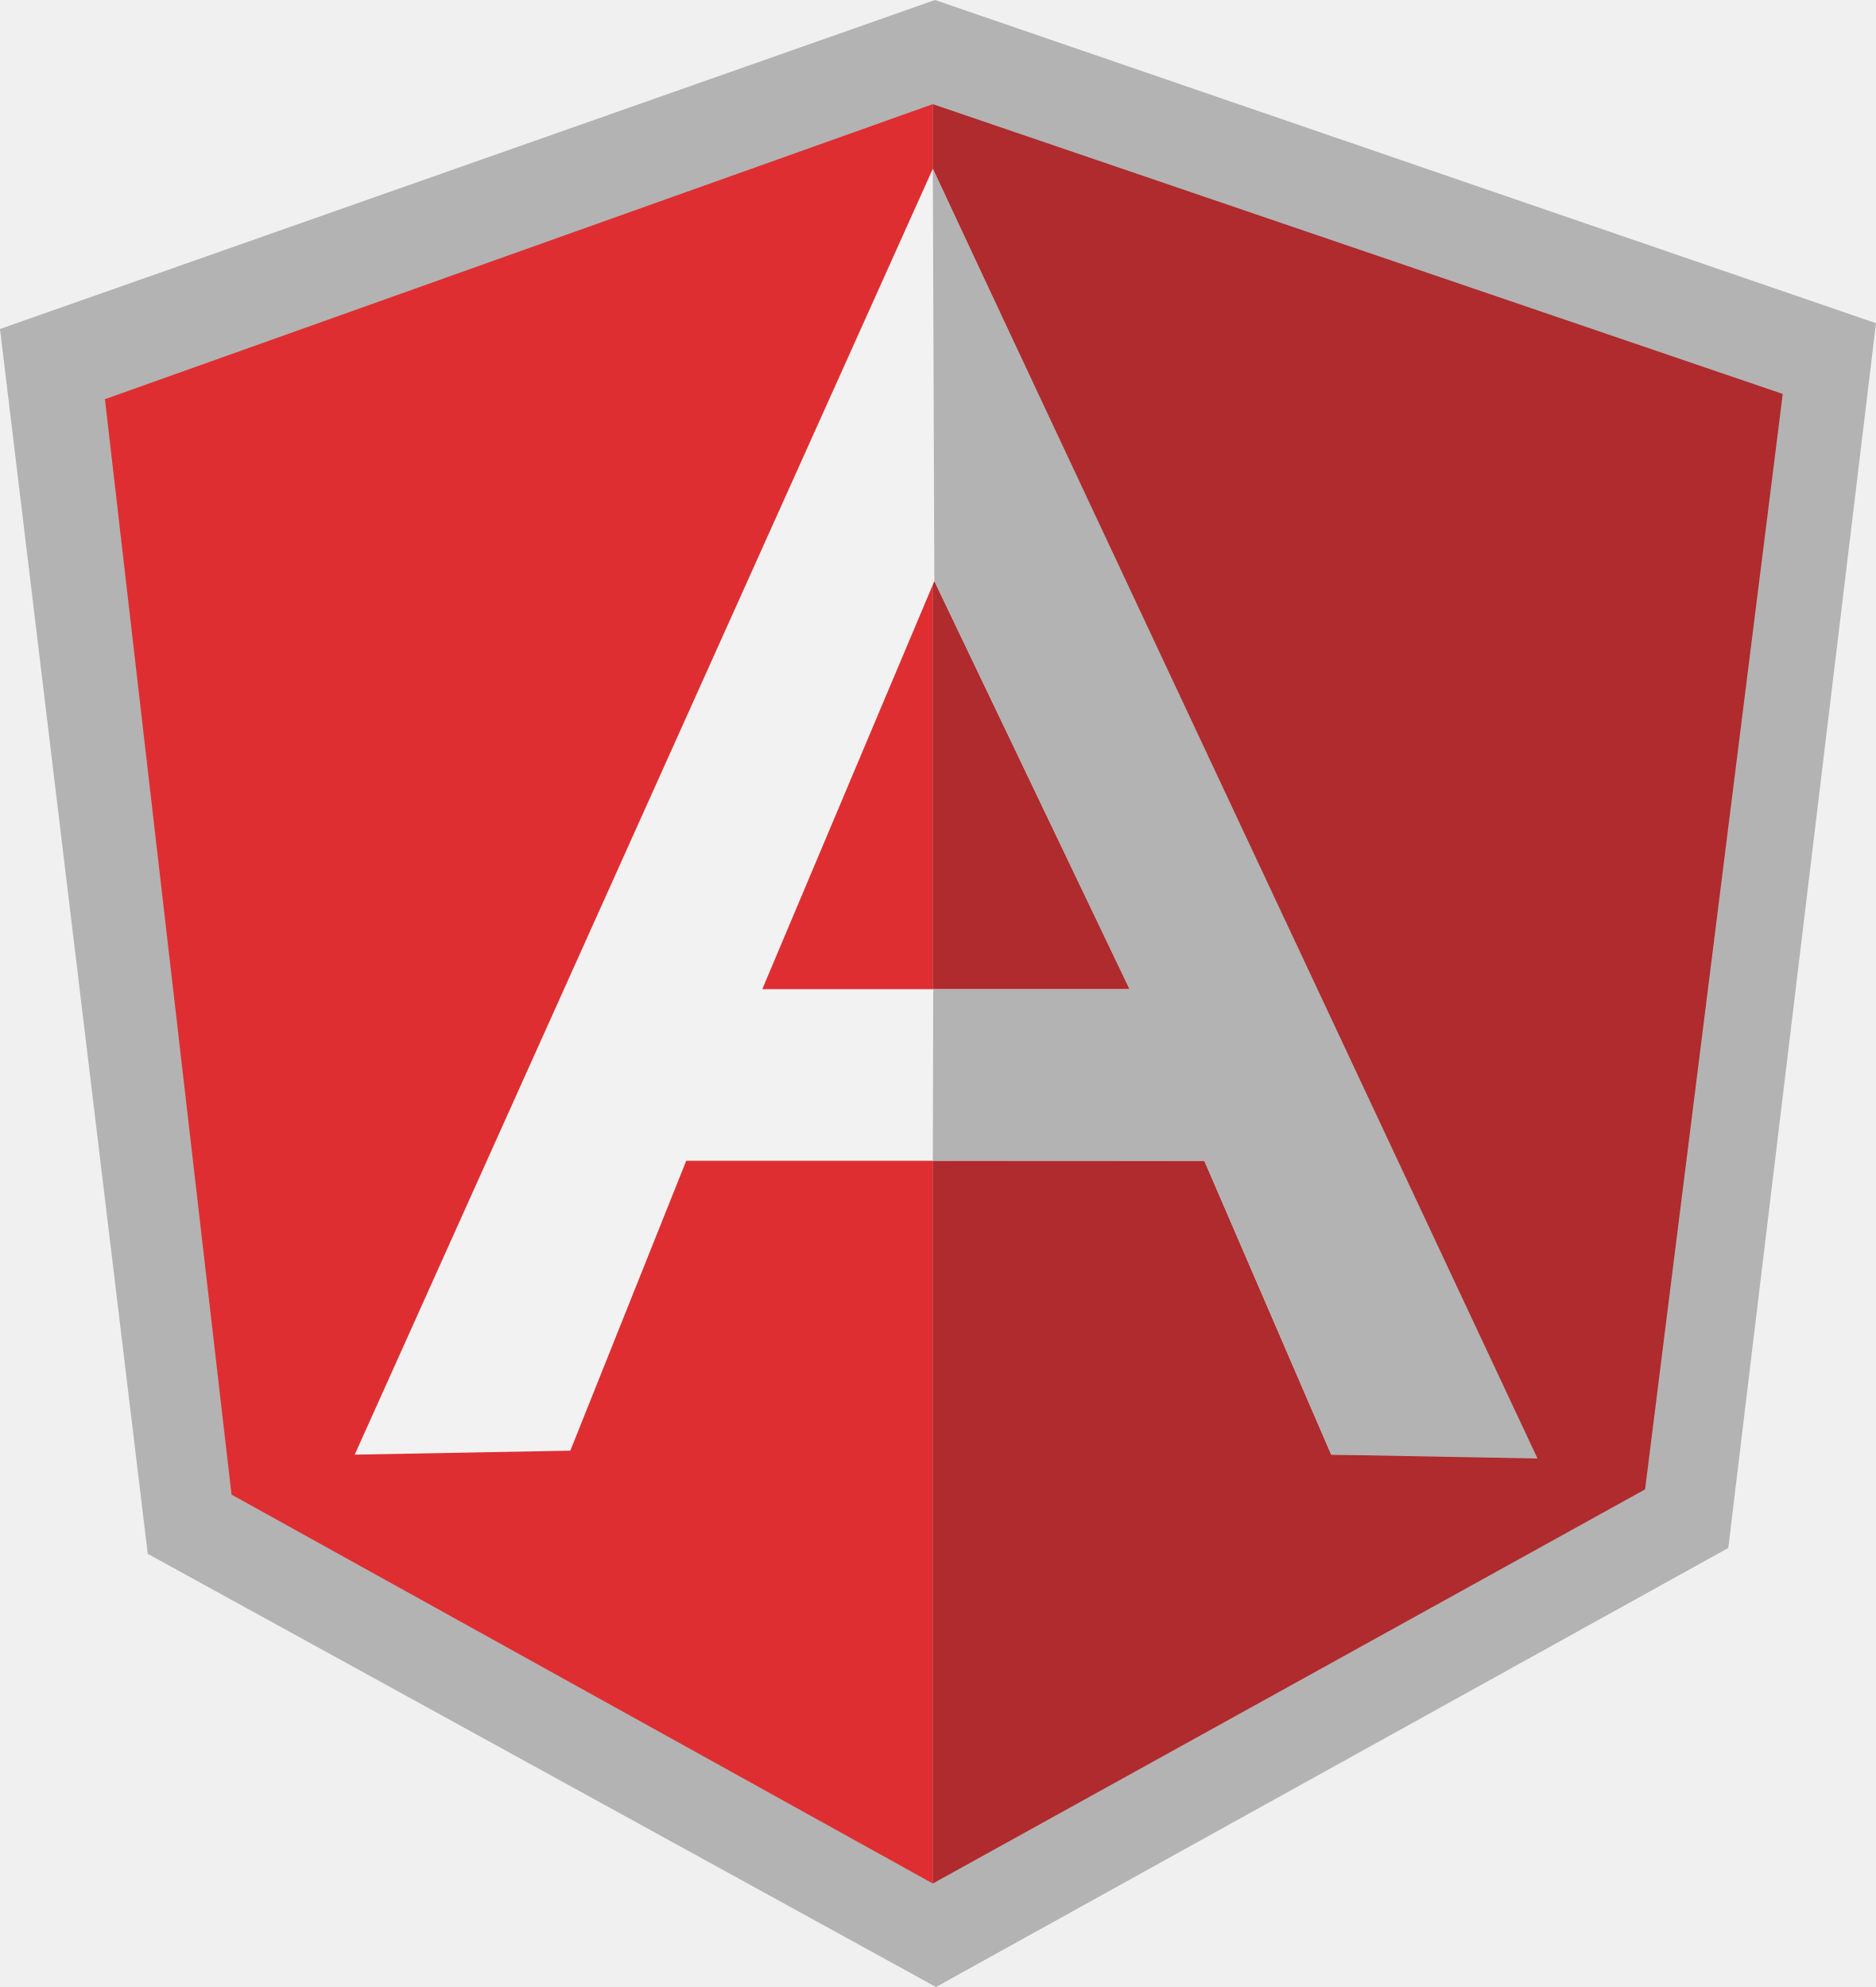
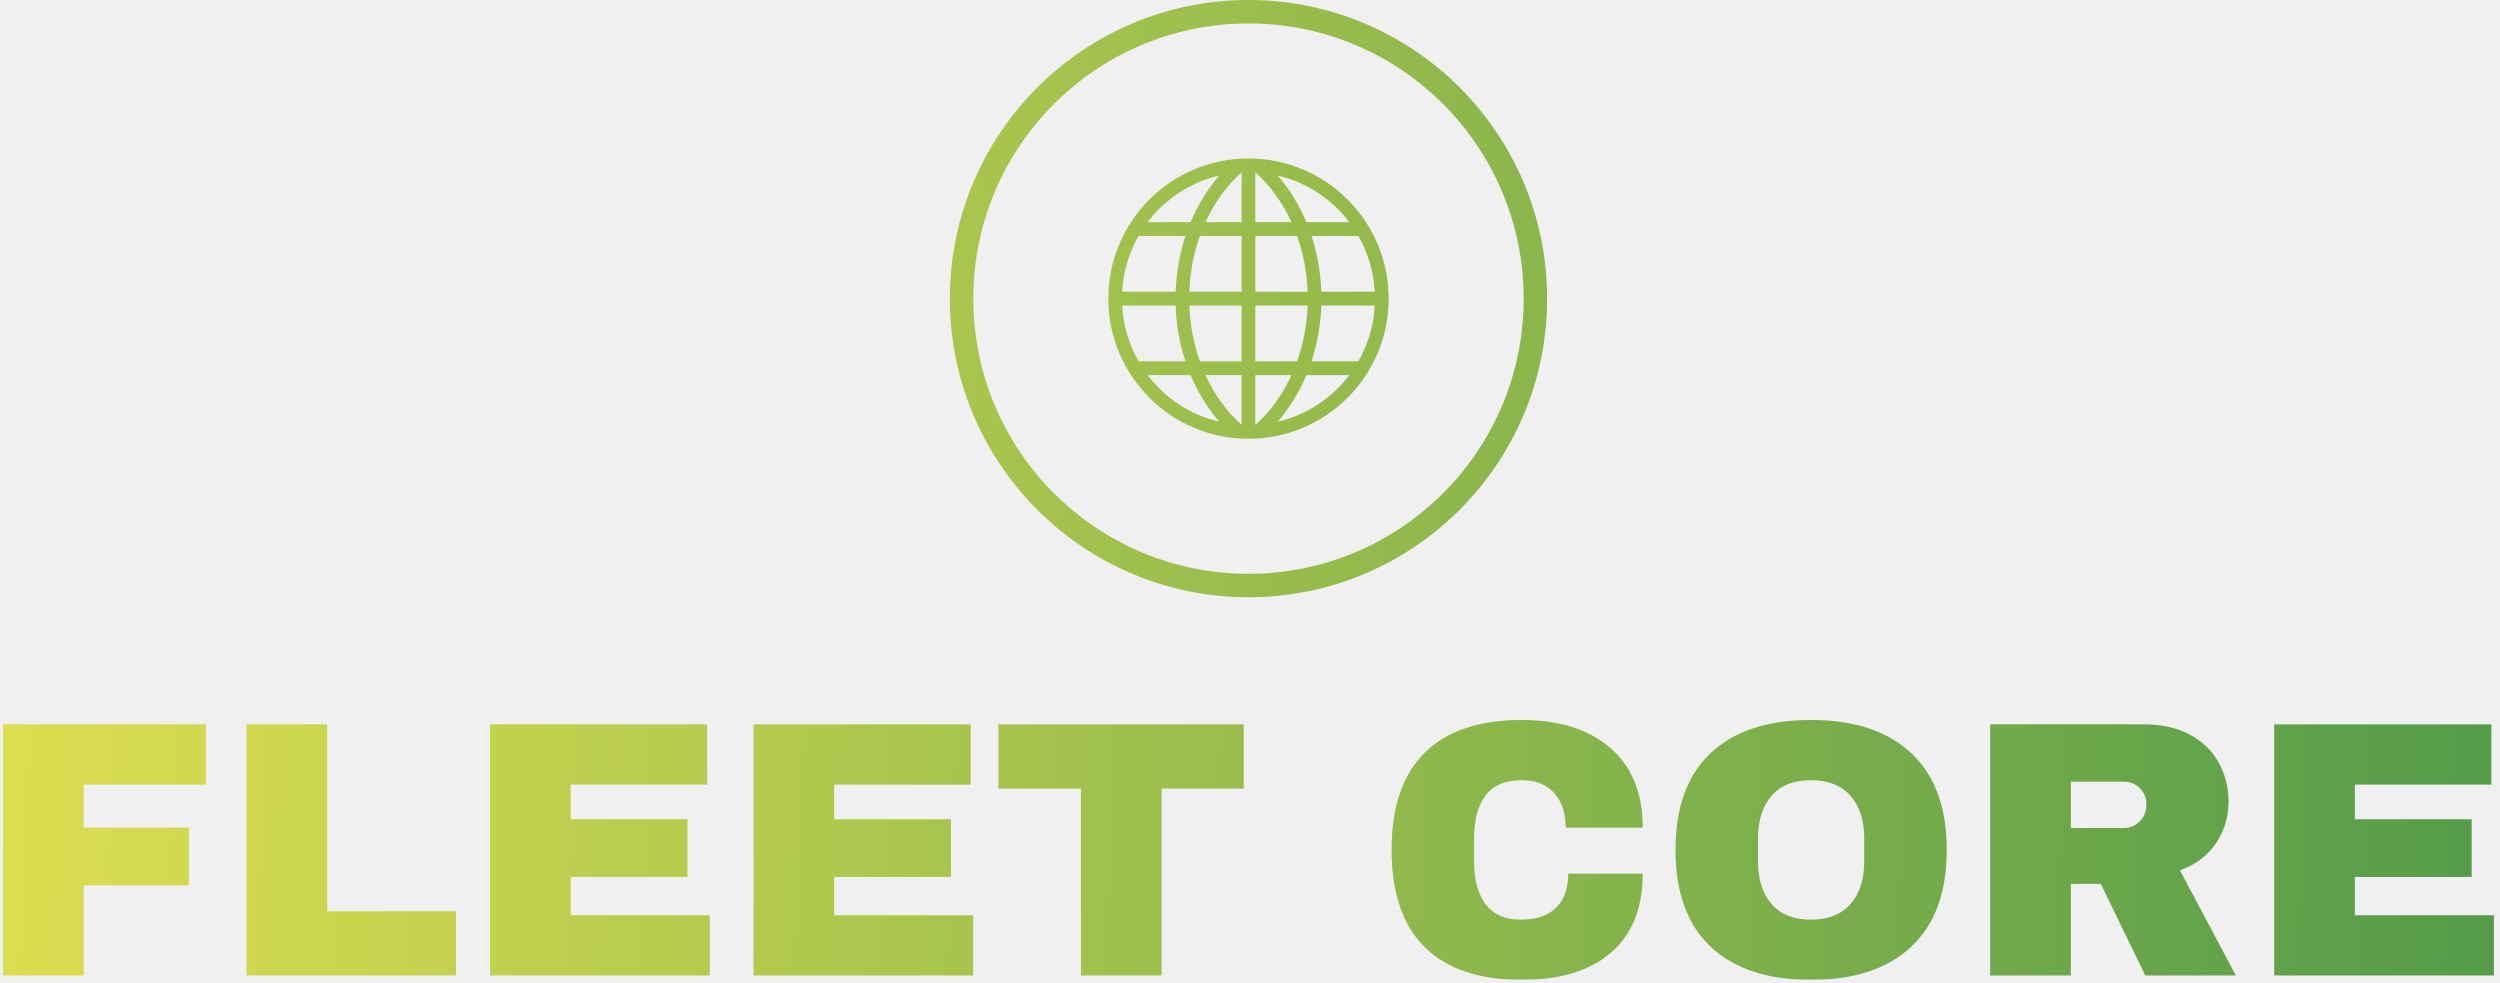
- <svg xmlns="http://www.w3.org/2000/svg" id="svg2" version="1.1" viewBox="0 0 335.881 355.809" width="335" xml:space="preserve">
-   <defs id="defs6" />
-   <g id="g10" transform="matrix(1.25,0,0,-1.25,-188.8462,636.7188)">
-     <g id="g12" transform="scale(0.1,0.1)">
-       <path d="M 2850,5093.75 1510.77,4622.45 1722.39,2867.82 2851.42,2247.28 3986.27,2876.23 4197.82,4630.79 2850,5093.75 z" style="fill:#b3b3b3;fill-opacity:1;fill-rule:nonzero;stroke:none" id="path14" />
-       <path d="m 4064.25,4529.39 -1217.38,415.13 0,-2548.98 1020.22,564.62 197.16,1569.23 z" style="fill:#af2b2d;fill-opacity:1;fill-rule:nonzero;stroke:none" id="path16" />
-       <path d="m 1661.05,4521.89 181.34,-1569.22 1004.47,-557.13 0,2549.03 -1185.81,-422.68 z" style="fill:#df2e31;fill-opacity:1;fill-rule:nonzero;stroke:none" id="path18" />
-       <path d="m 3129.05,3676.7 -279.96,584.64 -246.46,-584.64 526.42,0 z m 106.74,-245.83 -742.11,0 -166.02,-415.26 -308.82,-5.71 828.04,1842.06 856.9,-1842.06 -286.23,0 -181.76,420.97 z" style="fill:#f2f2f2;fill-opacity:1;fill-rule:nonzero;stroke:none" id="path20" />
-       <path d="m 2846.87,4851.96 2.21,-590.62 279.67,-585.09 -281.25,0 -0.63,-245 388.9,-0.38 181.77,-421.04 295.49,-5.48 -866.16,1847.61 z" style="fill:#b3b3b3;fill-opacity:1;fill-rule:nonzero;stroke:none" id="path22" />
-     </g>
+ <svg xmlns="http://www.w3.org/2000/svg" version="1.1" width="1000" height="393" viewBox="0 0 1000 393">
+   <g transform="matrix(1,0,0,1,-0.6060606,-0.5251056)">
+     <svg viewBox="0 0 396 156" data-background-color="#ffffff" preserveAspectRatio="xMidYMid meet" height="393" width="1000">
+       <g id="tight-bounds" transform="matrix(1,0,0,1,0.24,0.2084389)">
+         <svg viewBox="0 0 395.52 155.583" height="155.583" width="395.52">
+           <g>
+             <svg viewBox="0 0 395.52 155.583" height="155.583" width="395.52">
+               <g transform="matrix(1,0,0,1,0,114.3155)">
+                 <svg viewBox="0 0 395.52 41.268" height="41.268" width="395.52">
+                   <g id="textblocktransform">
+                     <svg viewBox="0 0 395.52 41.268" height="41.268" width="395.52" id="textblock">
+                       <g>
+                         <svg viewBox="0 0 395.52 41.268" height="41.268" width="395.52">
+                           <g transform="matrix(1,0,0,1,0,0)">
+                             <svg width="395.52" viewBox="3.7 -35 341.18 35.6" height="41.268" data-palette-color="url(#f8b39cdd-2f20-436b-ac47-74ed3c0d9e40)" />
+                           </g>
+                         </svg>
+                       </g>
+                     </svg>
+                   </g>
+                 </svg>
+               </g>
+               <g transform="matrix(1,0,0,1,150.3445,0)">
+                 <svg viewBox="0 0 94.831 94.831" height="94.831" width="94.831">
+                   <g>
+                     <svg />
+                   </g>
+                   <g id="icon-0">
+                     <svg viewBox="0 0 94.831 94.831" height="94.831" width="94.831">
+                       <g />
+                       <g transform="matrix(1,0,0,1,25.16116,25.16116)">
+                         <svg viewBox="0 0 44.509 44.509" height="44.509" width="44.509">
+                           <g>
+                             <svg version="1.0" x="0" y="0" viewBox="0 0 100 100" enable-background="new 0 0 100 100" xml:space="preserve" height="44.509" width="44.509" class="icon-z$-0" data-fill-palette-color="accent" id="z$-0" />
+                           </g>
+                         </svg>
+                       </g>
+                     </svg>
+                   </g>
+                 </svg>
+               </g>
+               <g />
+             </svg>
+           </g>
+           <defs />
+           <mask id="17b7ddb7-6094-46f4-8a65-d50814e60ddb">
+             <g id="SvgjsG1011">
+               <svg viewBox="0 0 395.52 155.583" height="155.583" width="395.52">
+                 <g>
+                   <svg viewBox="0 0 395.52 155.583" height="155.583" width="395.52">
+                     <g transform="matrix(1,0,0,1,0,114.3155)">
+                       <svg viewBox="0 0 395.52 41.268" height="41.268" width="395.52">
+                         <g id="SvgjsG1010">
+                           <svg viewBox="0 0 395.52 41.268" height="41.268" width="395.52" id="SvgjsSvg1009">
+                             <g>
+                               <svg viewBox="0 0 395.52 41.268" height="41.268" width="395.52">
+                                 <g transform="matrix(1,0,0,1,0,0)">
+                                   <svg width="395.52" viewBox="3.7 -35 341.18 35.6" height="41.268" data-palette-color="url(#f8b39cdd-2f20-436b-ac47-74ed3c0d9e40)">
+                                     <path d="M3.7 0L3.7-34.4 31.5-34.4 31.5-26.15 14.75-26.15 14.75-20.25 29.15-20.25 29.15-12.35 14.75-12.35 14.75 0 3.7 0ZM37.05 0L37.05-34.4 48.1-34.4 48.1-8.8 65.75-8.8 65.75 0 37.05 0ZM70.4 0L70.4-34.4 100.15-34.4 100.15-26.15 81.45-26.15 81.45-21.4 97.45-21.4 97.45-13.5 81.45-13.5 81.45-8.25 100.5-8.25 100.5 0 70.4 0ZM106.49 0L106.49-34.4 136.24-34.4 136.24-26.15 117.54-26.15 117.54-21.4 133.54-21.4 133.54-13.5 117.54-13.5 117.54-8.25 136.59-8.25 136.59 0 106.49 0ZM173.64-25.6L162.39-25.6 162.39 0 151.34 0 151.34-25.6 140.04-25.6 140.04-34.4 173.64-34.4 173.64-25.6ZM211.74-35Q219.39-35 223.84-31.18 228.29-27.35 228.29-20.25L228.29-20.25 217.74-20.25Q217.74-23.25 216.16-25 214.59-26.75 211.69-26.75L211.69-26.75Q208.34-26.75 206.76-24.65 205.19-22.55 205.19-18.8L205.19-18.8 205.19-15.6Q205.19-11.9 206.76-9.78 208.34-7.65 211.59-7.65L211.59-7.65Q214.79-7.65 216.44-9.3 218.09-10.95 218.09-13.95L218.09-13.95 228.29-13.95Q228.29-6.9 223.96-3.15 219.64 0.6 211.74 0.6L211.74 0.6Q202.94 0.6 198.41-3.9 193.89-8.4 193.89-17.2L193.89-17.2Q193.89-26 198.41-30.5 202.94-35 211.74-35L211.74-35ZM251.33-35Q260.23-35 265.08-30.45 269.93-25.9 269.93-17.2L269.93-17.2Q269.93-8.5 265.08-3.95 260.23 0.6 251.33 0.6L251.33 0.6Q242.43 0.6 237.61-3.93 232.78-8.45 232.78-17.2L232.78-17.2Q232.78-25.95 237.61-30.48 242.43-35 251.33-35L251.33-35ZM251.33-26.75Q247.78-26.75 245.93-24.6 244.08-22.45 244.08-18.8L244.08-18.8 244.08-15.6Q244.08-11.95 245.93-9.8 247.78-7.65 251.33-7.65L251.33-7.65Q254.88-7.65 256.76-9.8 258.63-11.95 258.63-15.6L258.63-15.6 258.63-18.8Q258.63-22.45 256.76-24.6 254.88-26.75 251.33-26.75L251.33-26.75ZM308.53-23.85Q308.53-20.7 306.83-18.15 305.13-15.6 301.88-14.4L301.88-14.4 309.53 0 297.13 0 291.03-12.55 286.93-12.55 286.93 0 275.88 0 275.88-34.4 296.93-34.4Q300.63-34.4 303.25-32.98 305.88-31.55 307.2-29.13 308.53-26.7 308.53-23.85L308.53-23.85ZM297.28-23.4Q297.28-24.75 296.38-25.65 295.48-26.55 294.18-26.55L294.18-26.55 286.93-26.55 286.93-20.2 294.18-20.2Q295.48-20.2 296.38-21.13 297.28-22.05 297.28-23.4L297.28-23.4ZM314.78 0L314.78-34.4 344.53-34.4 344.53-26.15 325.83-26.15 325.83-21.4 341.83-21.4 341.83-13.5 325.83-13.5 325.83-8.25 344.88-8.25 344.88 0 314.78 0Z" opacity="1" transform="matrix(1,0,0,1,0,0)" fill="white" class="wordmark-text-0" id="SvgjsPath1008" />
+                                   </svg>
+                                 </g>
+                               </svg>
+                             </g>
+                           </svg>
+                         </g>
+                       </svg>
+                     </g>
+                     <g transform="matrix(1,0,0,1,150.3445,0)">
+                       <svg viewBox="0 0 94.831 94.831" height="94.831" width="94.831">
+                         <g>
+                           <svg />
+                         </g>
+                         <g id="SvgjsG1007">
+                           <svg viewBox="0 0 94.831 94.831" height="94.831" width="94.831">
+                             <g />
+                             <g transform="matrix(1,0,0,1,25.16116,25.16116)">
+                               <svg viewBox="0 0 44.509 44.509" height="44.509" width="44.509">
+                                 <g>
+                                   <svg version="1.0" x="0" y="0" viewBox="0 0 100 100" enable-background="new 0 0 100 100" xml:space="preserve" height="44.509" width="44.509" class="icon-z$-0" data-fill-palette-color="accent" id="SvgjsSvg1006" />
+                                 </g>
+                               </svg>
+                             </g>
+                           </svg>
+                         </g>
+                       </svg>
+                     </g>
+                     <g />
+                   </svg>
+                 </g>
+                 <defs>
+                   <mask />
+                 </defs>
+               </svg>
+             </g>
+           </mask>
+           <linearGradient x1="0" x2="1" y1="0.578" y2="0.595" id="f8b39cdd-2f20-436b-ac47-74ed3c0d9e40">
+             <stop stop-color="#dede50" offset="0" />
+             <stop stop-color="#559c49" offset="1" />
+           </linearGradient>
+           <rect width="395.52" height="155.583" fill="url(#f8b39cdd-2f20-436b-ac47-74ed3c0d9e40)" mask="url(#17b7ddb7-6094-46f4-8a65-d50814e60ddb)" data-fill-palette-color="primary" />
+           <mask id="ace76ccb-c250-47e9-ae4b-882dcd33d27a">
+             <g id="SvgjsG1022">
+               <svg viewBox="0 0 395.52 155.583" height="155.583" width="395.52">
+                 <g>
+                   <svg viewBox="0 0 395.52 155.583" height="155.583" width="395.52">
+                     <g transform="matrix(1,0,0,1,0,114.3155)">
+                       <svg viewBox="0 0 395.52 41.268" height="41.268" width="395.52">
+                         <g id="SvgjsG1021">
+                           <svg viewBox="0 0 395.52 41.268" height="41.268" width="395.52" id="SvgjsSvg1020">
+                             <g>
+                               <svg viewBox="0 0 395.52 41.268" height="41.268" width="395.52">
+                                 <g transform="matrix(1,0,0,1,0,0)">
+                                   <svg width="395.52" viewBox="3.7 -35 341.18 35.6" height="41.268" data-palette-color="url(#f8b39cdd-2f20-436b-ac47-74ed3c0d9e40)" />
+                                 </g>
+                               </svg>
+                             </g>
+                           </svg>
+                         </g>
+                       </svg>
+                     </g>
+                     <g transform="matrix(1,0,0,1,150.3445,0)">
+                       <svg viewBox="0 0 94.831 94.831" height="94.831" width="94.831">
+                         <g>
+                           <svg />
+                         </g>
+                         <g id="SvgjsG1019">
+                           <svg viewBox="0 0 94.831 94.831" height="94.831" width="94.831">
+                             <g>
+                               <path d="M0 47.415c0-26.187 21.229-47.415 47.415-47.415 26.187 0 47.415 21.229 47.416 47.415 0 26.187-21.229 47.415-47.416 47.416-26.187 0-47.415-21.229-47.415-47.416zM47.415 91.109c24.131 0 43.694-19.562 43.694-43.694 0-24.131-19.562-43.694-43.694-43.693-24.131 0-43.694 19.562-43.693 43.693 0 24.131 19.562 43.694 43.693 43.694z" fill="white" stroke="transparent" />
+                             </g>
+                             <g transform="matrix(1,0,0,1,25.16116,25.16116)">
+                               <svg viewBox="0 0 44.509 44.509" height="44.509" width="44.509">
+                                 <g>
+                                   <svg version="1.0" x="0" y="0" viewBox="0 0 100 100" enable-background="new 0 0 100 100" xml:space="preserve" height="44.509" width="44.509" class="icon-z$-0" data-fill-palette-color="accent" id="SvgjsSvg1018">
+                                     <path d="M100 50C100 77.614 77.614 100 50 100 22.386 100 0 77.614 0 50 0 22.386 22.386 0 50 0 77.614 0 100 22.386 100 50zM24.024 47.545c0.231-7.002 1.444-13.7 3.478-19.893l-16.703-0.019C7.412 33.56 5.328 40.327 4.941 47.545H24.024zM47.559 27.635H32.673c-2.218 6.213-3.523 12.898-3.77 19.91h18.655V27.635zM47.559 4.937c-5.256 4.698-9.693 10.769-12.899 17.772h12.899V4.937zM14.032 22.708H29.35c2.577-6.159 6.12-11.869 10.201-16.596C29.015 8.488 20.001 14.842 14.032 22.708zM95.059 47.545c-0.387-7.219-2.472-13.985-5.858-19.912l-16.705 0.019c2.035 6.193 3.248 12.891 3.479 19.893H95.059zM52.441 47.545h18.656c-0.247-7.012-1.553-13.697-3.771-19.91H52.441V47.545zM52.441 22.708h12.9c-3.207-7.003-7.644-13.074-12.9-17.772V22.708zM60.448 6.113C64.53 10.84 68.074 16.55 70.65 22.708h15.318C80 14.842 70.987 8.488 60.448 6.113zM4.941 52.455c0.387 7.217 2.471 13.985 5.858 19.91l16.703-0.018c-2.034-6.192-3.247-12.891-3.478-19.893H4.941zM47.559 52.455H28.903c0.247 7.013 1.552 13.697 3.77 19.91h14.886V52.455zM47.559 77.292H34.659c3.207 7.004 7.643 13.074 12.899 17.771V77.292zM39.551 93.887c-4.081-4.729-7.625-10.437-10.201-16.596H14.032C20.001 85.157 29.015 91.511 39.551 93.887zM75.974 52.455c-0.23 7.002-1.443 13.7-3.479 19.893l16.705 0.018c3.387-5.925 5.472-12.693 5.858-19.91H75.974zM52.441 72.365h14.886c2.218-6.213 3.523-12.897 3.771-19.91H52.441V72.365zM52.441 95.063c5.257-4.697 9.693-10.768 12.9-17.771h-12.9V95.063zM85.968 77.292H70.65c-2.576 6.159-6.12 11.867-10.202 16.596C70.987 91.511 80 85.157 85.968 77.292z" fill="white" />
+                                   </svg>
+                                 </g>
+                               </svg>
+                             </g>
+                           </svg>
+                         </g>
+                       </svg>
+                     </g>
+                     <g />
+                   </svg>
+                 </g>
+                 <defs>
+                   <mask />
+                 </defs>
+                 <mask>
+                   <g id="SvgjsG1017">
+                     <svg viewBox="0 0 395.52 155.583" height="155.583" width="395.52">
+                       <g>
+                         <svg viewBox="0 0 395.52 155.583" height="155.583" width="395.52">
+                           <g transform="matrix(1,0,0,1,0,114.3155)">
+                             <svg viewBox="0 0 395.52 41.268" height="41.268" width="395.52">
+                               <g id="SvgjsG1016">
+                                 <svg viewBox="0 0 395.52 41.268" height="41.268" width="395.52" id="SvgjsSvg1015">
+                                   <g>
+                                     <svg viewBox="0 0 395.52 41.268" height="41.268" width="395.52">
+                                       <g transform="matrix(1,0,0,1,0,0)">
+                                         <svg width="395.52" viewBox="3.7 -35 341.18 35.6" height="41.268" data-palette-color="url(#f8b39cdd-2f20-436b-ac47-74ed3c0d9e40)" />
+                                       </g>
+                                     </svg>
+                                   </g>
+                                 </svg>
+                               </g>
+                             </svg>
+                           </g>
+                           <g transform="matrix(1,0,0,1,150.3445,0)">
+                             <svg viewBox="0 0 94.831 94.831" height="94.831" width="94.831">
+                               <g>
+                                 <svg />
+                               </g>
+                               <g id="SvgjsG1013">
+                                 <svg viewBox="0 0 94.831 94.831" height="94.831" width="94.831">
+                                   <g />
+                                   <g transform="matrix(1,0,0,1,25.16116,25.16116)">
+                                     <svg viewBox="0 0 44.509 44.509" height="44.509" width="44.509">
+                                       <g>
+                                         <svg version="1.0" x="0" y="0" viewBox="0 0 100 100" enable-background="new 0 0 100 100" xml:space="preserve" height="44.509" width="44.509" class="icon-z$-0" data-fill-palette-color="accent" id="SvgjsSvg1012" />
+                                       </g>
+                                     </svg>
+                                   </g>
+                                 </svg>
+                               </g>
+                             </svg>
+                           </g>
+                           <g />
+                         </svg>
+                       </g>
+                       <defs>
+                         <mask />
+                       </defs>
+                     </svg>
+                   </g>
+                 </mask>
+               </svg>
+             </g>
+           </mask>
+           <linearGradient x1="0" x2="1" y1="0.578" y2="0.595" id="a0b3a467-3667-44a8-ab48-9e4dca05b18f">
+             <stop stop-color="#dede50" offset="0" />
+             <stop stop-color="#559c49" offset="1" />
+           </linearGradient>
+           <rect width="395.52" height="155.583" fill="url(#a0b3a467-3667-44a8-ab48-9e4dca05b18f)" mask="url(#ace76ccb-c250-47e9-ae4b-882dcd33d27a)" data-fill-palette-color="accent" />
+         </svg>
+         <rect width="395.52" height="155.583" fill="none" stroke="none" visibility="hidden" />
+       </g>
+     </svg>
  </g>
</svg>
